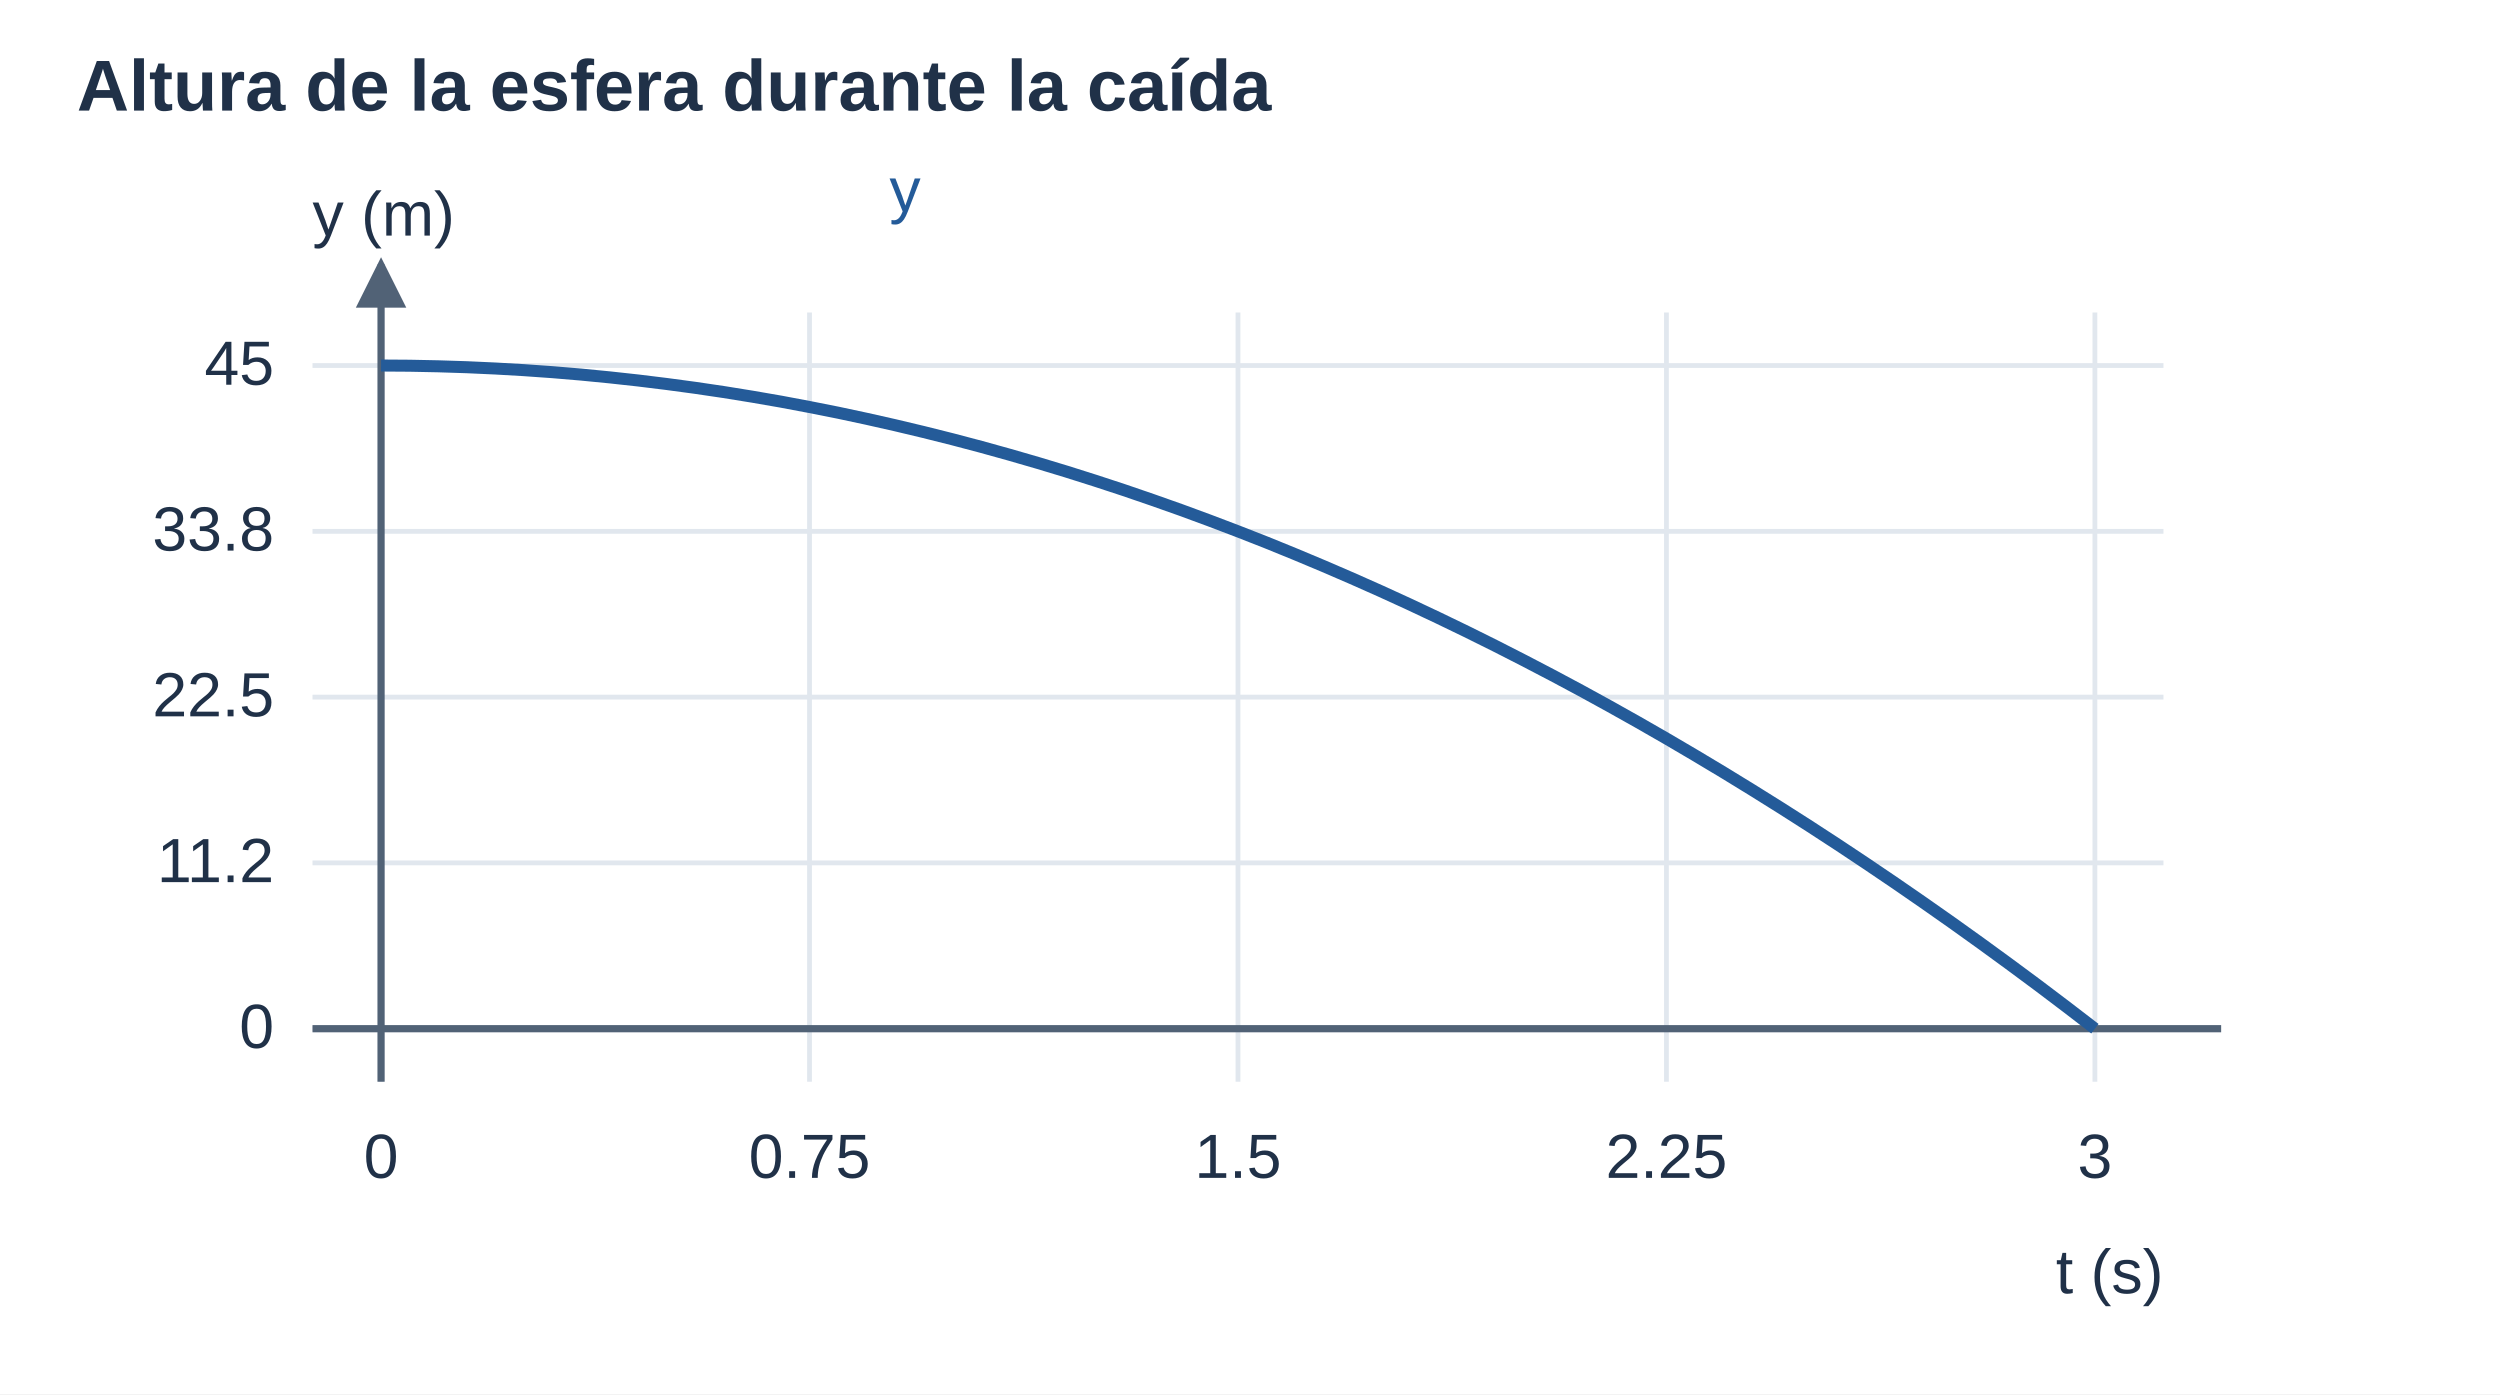
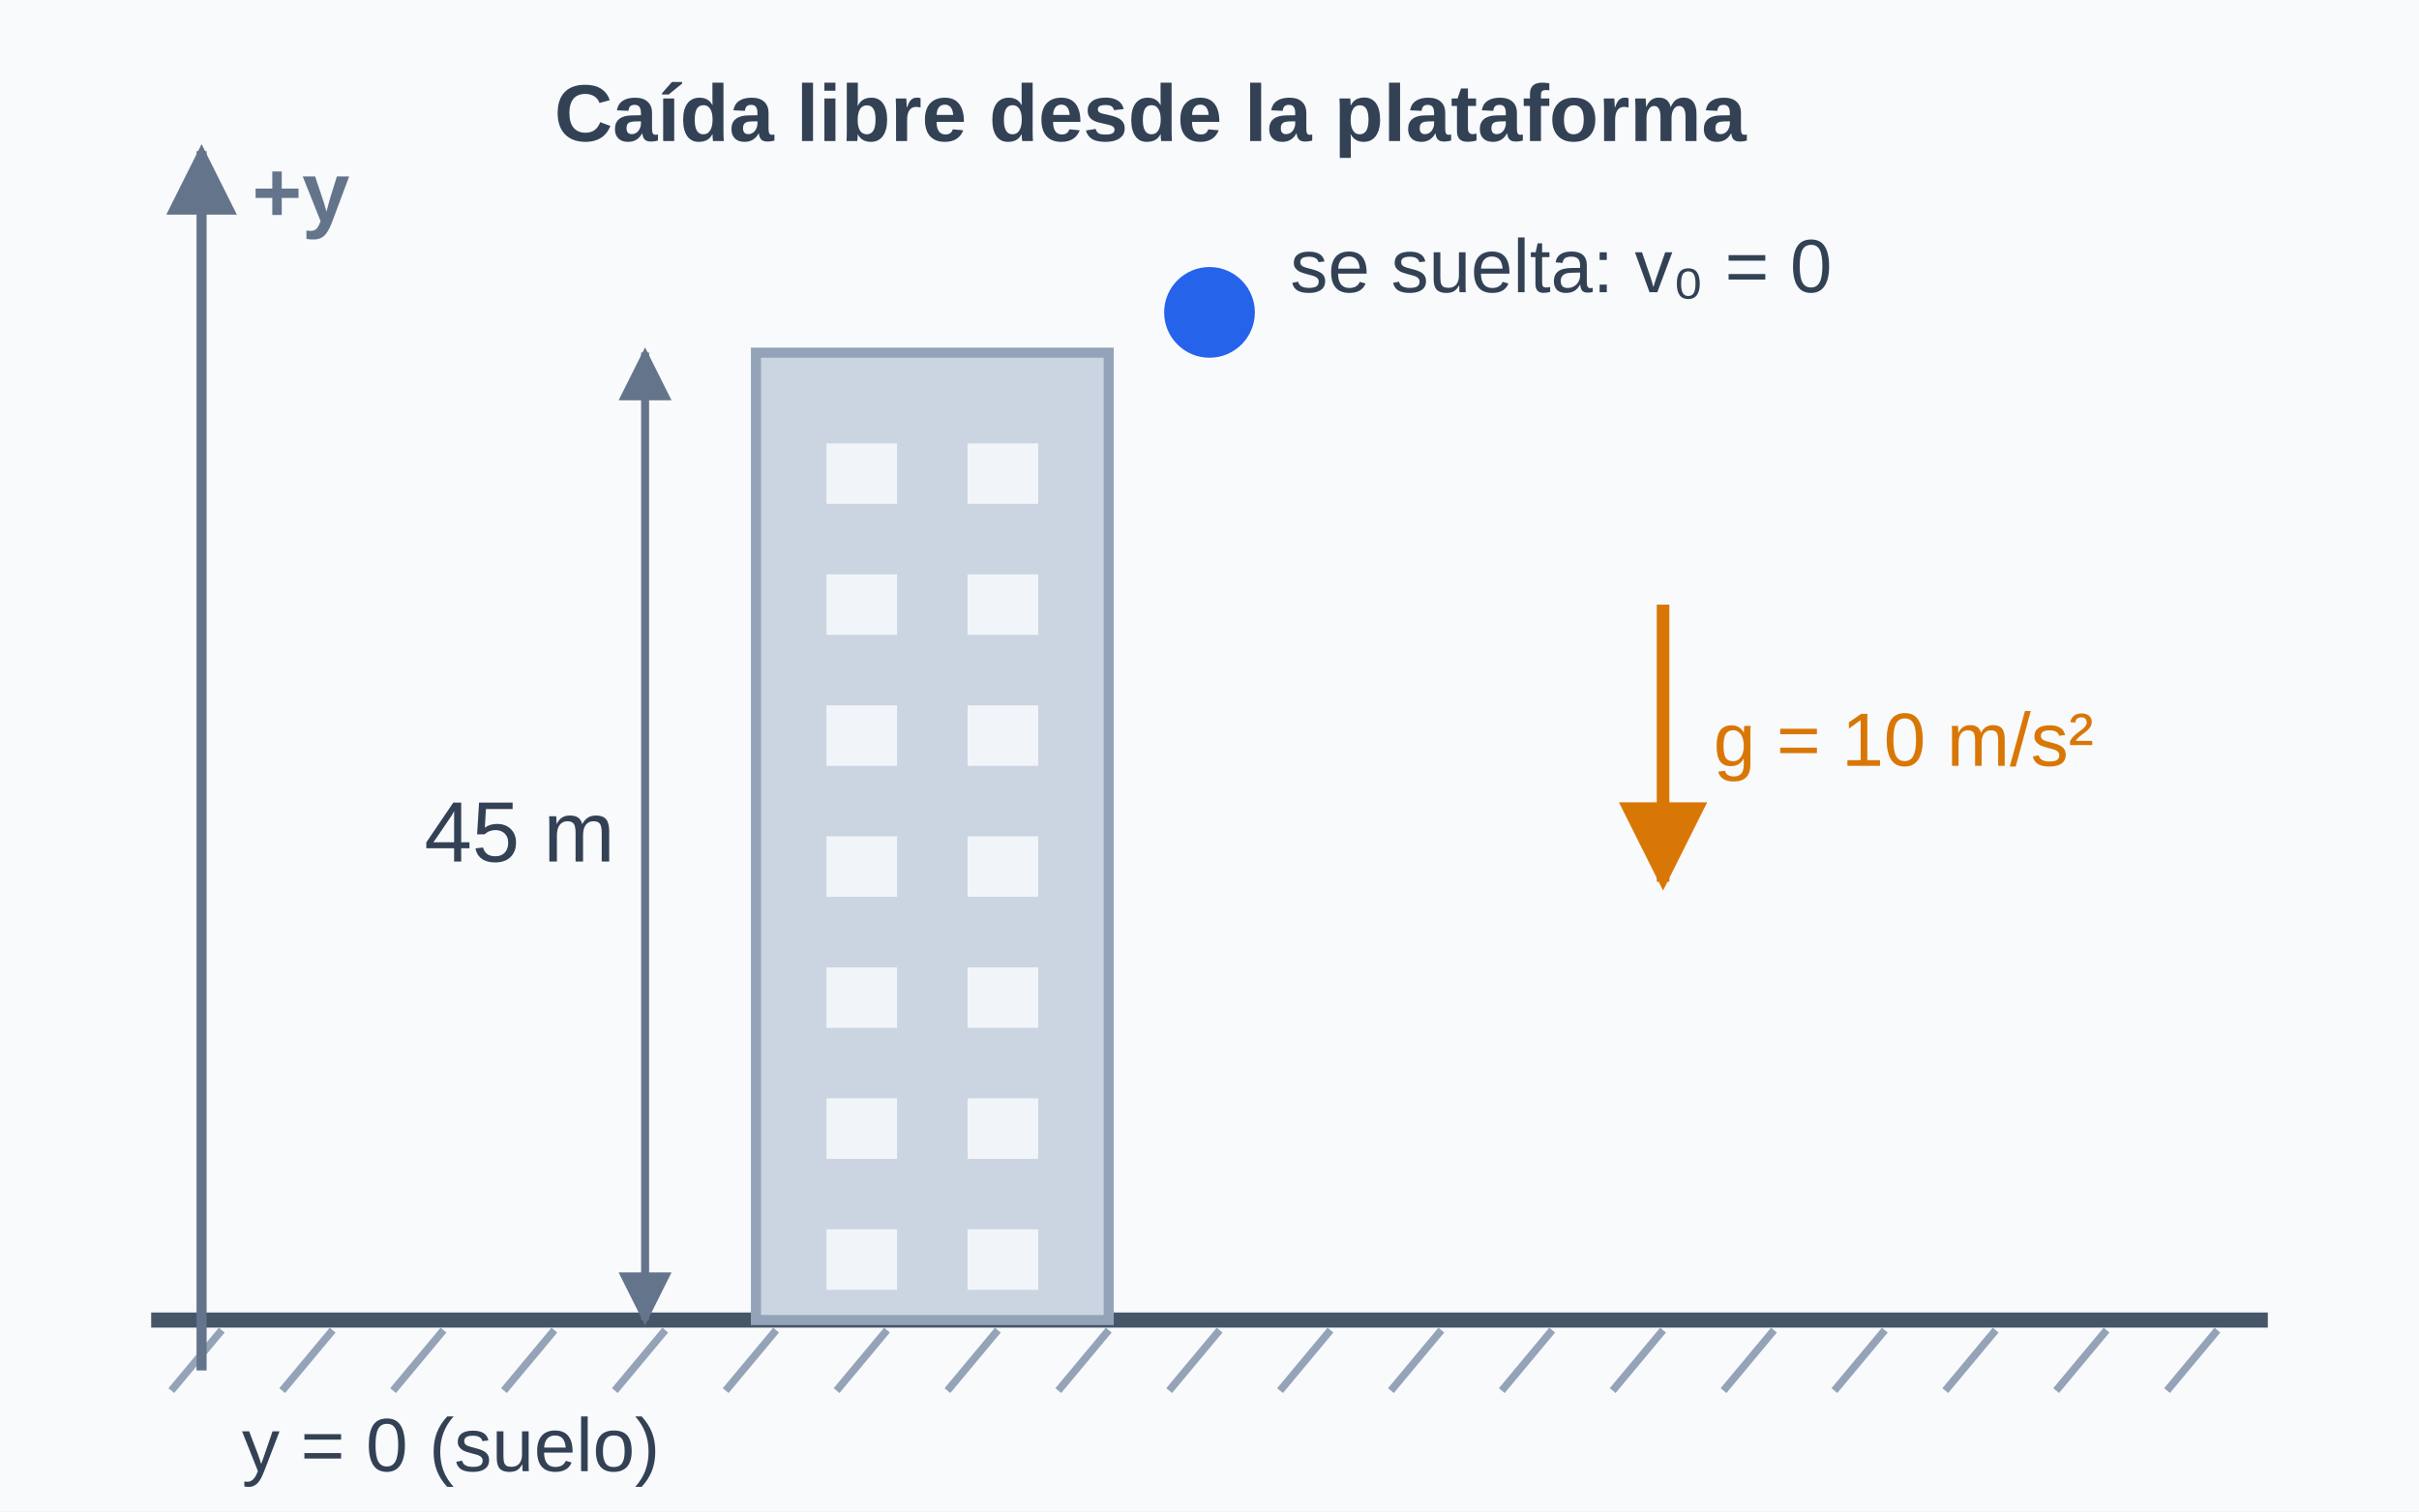
- <svg xmlns="http://www.w3.org/2000/svg" viewBox="0 0 520 290" role="img" aria-labelledby="title desc" style="max-width:100%;height:auto">
+ <svg xmlns="http://www.w3.org/2000/svg" viewBox="0 0 480 300" role="img" aria-labelledby="title desc">
  <defs>
-     <marker id="arrow" markerWidth="7" markerHeight="7" refX="6" refY="3.5" orient="auto-start-reverse">
-       <path d="M0 0 L7 3.5 L0 7Z" fill="context-stroke" />
+     <marker id="a-axis" viewBox="0 0 10 10" refX="9" refY="5" markerWidth="7" markerHeight="7" orient="auto-start-reverse">
+       <path d="M0 0 L10 5 L0 10 Z" fill="#64748b" />
+     </marker>
+     <marker id="a-blue" viewBox="0 0 10 10" refX="9" refY="5" markerWidth="7" markerHeight="7" orient="auto-start-reverse">
+       <path d="M0 0 L10 5 L0 10 Z" fill="#2563eb" />
+     </marker>
+     <marker id="a-amber" viewBox="0 0 10 10" refX="9" refY="5" markerWidth="7" markerHeight="7" orient="auto-start-reverse">
+       <path d="M0 0 L10 5 L0 10 Z" fill="#d97706" />
+     </marker>
+     <marker id="a-green" viewBox="0 0 10 10" refX="9" refY="5" markerWidth="7" markerHeight="7" orient="auto-start-reverse">
+       <path d="M0 0 L10 5 L0 10 Z" fill="#16a34a" />
+     </marker>
+     <marker id="a-red" viewBox="0 0 10 10" refX="9" refY="5" markerWidth="7" markerHeight="7" orient="auto-start-reverse">
+       <path d="M0 0 L10 5 L0 10 Z" fill="#dc2626" />
+     </marker>
+     <marker id="a-grey" viewBox="0 0 10 10" refX="9" refY="5" markerWidth="7" markerHeight="7" orient="auto-start-reverse">
+       <path d="M0 0 L10 5 L0 10 Z" fill="#94a3b8" />
    </marker>
  </defs>
-   <rect width="100%" height="100%" fill="white" />
-   <g font-family="Arial,sans-serif" font-size="13" fill="#203148">
-     <text x="16" y="23" font-size="15" font-weight="bold">Altura de la esfera durante la caída</text>
-     <path d="M79.26 65V225 M65 213.97H450" stroke="#e1e7ee" fill="none" />
-     <text x="79.26" y="245" text-anchor="middle">0</text>
-     <text x="57" y="217.97" text-anchor="end">0</text>
-     <path d="M168.38 65V225 M65 179.48H450" stroke="#e1e7ee" fill="none" />
-     <text x="168.38" y="245" text-anchor="middle">0.75</text>
-     <text x="57" y="183.48" text-anchor="end">11.2</text>
-     <path d="M257.50 65V225 M65 145.00H450" stroke="#e1e7ee" fill="none" />
-     <text x="257.50" y="245" text-anchor="middle">1.5</text>
-     <text x="57" y="149.00" text-anchor="end">22.5</text>
-     <path d="M346.62 65V225 M65 110.52H450" stroke="#e1e7ee" fill="none" />
-     <text x="346.62" y="245" text-anchor="middle">2.25</text>
-     <text x="57" y="114.52" text-anchor="end">33.8</text>
-     <path d="M435.74 65V225 M65 76.03H450" stroke="#e1e7ee" fill="none" />
-     <text x="435.74" y="245" text-anchor="middle">3</text>
-     <text x="57" y="80.03" text-anchor="end">45</text>
-     <path d="M65 213.97H462 M79.26 225V55" stroke="#516276" stroke-width="1.5" fill="none" marker-end="url(#arrow)" />
-     <text x="450" y="269" text-anchor="end">t (s)</text>
-     <text x="65" y="49">y (m)</text>
-     <polyline points="79.26,76.03 85.20,76.07 91.14,76.19 97.08,76.38 103.02,76.65 108.97,76.99 114.91,77.41 120.85,77.91 126.79,78.49 132.73,79.14 138.67,79.87 144.61,80.67 150.56,81.55 156.50,82.51 162.44,83.54 168.38,84.66 174.32,85.84 180.26,87.11 186.20,88.45 192.15,89.87 198.09,91.36 204.03,92.93 209.97,94.58 215.91,96.30 221.85,98.10 227.79,99.98 233.73,101.93 239.68,103.97 245.62,106.07 251.56,108.26 257.50,110.52 263.44,112.85 269.38,115.27 275.32,117.76 281.27,120.33 287.21,122.97 293.15,125.69 299.09,128.49 305.03,131.36 310.97,134.31 316.91,137.34 322.85,140.44 328.80,143.62 334.74,146.88 340.68,150.21 346.62,153.62 352.56,157.11 358.50,160.67 364.44,164.31 370.39,168.03 376.33,171.82 382.27,175.69 388.21,179.64 394.15,183.66 400.09,187.76 406.03,191.93 411.98,196.19 417.92,200.52 423.86,204.92 429.80,209.41 435.74,213.97" fill="none" stroke="#245b99" stroke-width="2.5" />
-     <text x="185" y="44" fill="#245b99">y</text>
+   <rect width="480" height="300" fill="#f8fafc" />
+   <g font-family="Arial, sans-serif">
+     <path d="M30.0 262.0 L450.0 262.0" fill="none" stroke="#475569" stroke-width="3" />
+     <path d="M44.0 264.0 L34.0 276.0" fill="none" stroke="#94a3b8" stroke-width="1.5" />
+     <path d="M66.0 264.0 L56.0 276.0" fill="none" stroke="#94a3b8" stroke-width="1.5" />
+     <path d="M88.0 264.0 L78.0 276.0" fill="none" stroke="#94a3b8" stroke-width="1.5" />
+     <path d="M110.0 264.0 L100.0 276.0" fill="none" stroke="#94a3b8" stroke-width="1.5" />
+     <path d="M132.0 264.0 L122.0 276.0" fill="none" stroke="#94a3b8" stroke-width="1.5" />
+     <path d="M154.0 264.0 L144.0 276.0" fill="none" stroke="#94a3b8" stroke-width="1.5" />
+     <path d="M176.0 264.0 L166.0 276.0" fill="none" stroke="#94a3b8" stroke-width="1.5" />
+     <path d="M198.0 264.0 L188.0 276.0" fill="none" stroke="#94a3b8" stroke-width="1.5" />
+     <path d="M220.0 264.0 L210.0 276.0" fill="none" stroke="#94a3b8" stroke-width="1.5" />
+     <path d="M242.0 264.0 L232.0 276.0" fill="none" stroke="#94a3b8" stroke-width="1.5" />
+     <path d="M264.0 264.0 L254.0 276.0" fill="none" stroke="#94a3b8" stroke-width="1.5" />
+     <path d="M286.0 264.0 L276.0 276.0" fill="none" stroke="#94a3b8" stroke-width="1.5" />
+     <path d="M308.0 264.0 L298.0 276.0" fill="none" stroke="#94a3b8" stroke-width="1.5" />
+     <path d="M330.0 264.0 L320.0 276.0" fill="none" stroke="#94a3b8" stroke-width="1.5" />
+     <path d="M352.0 264.0 L342.0 276.0" fill="none" stroke="#94a3b8" stroke-width="1.5" />
+     <path d="M374.0 264.0 L364.0 276.0" fill="none" stroke="#94a3b8" stroke-width="1.5" />
+     <path d="M396.0 264.0 L386.0 276.0" fill="none" stroke="#94a3b8" stroke-width="1.5" />
+     <path d="M418.0 264.0 L408.0 276.0" fill="none" stroke="#94a3b8" stroke-width="1.5" />
+     <path d="M440.0 264.0 L430.0 276.0" fill="none" stroke="#94a3b8" stroke-width="1.5" />
+     <path d="M40.0 272.0 L40.0 30.0" fill="none" stroke="#64748b" stroke-width="2" marker-end="url(#a-axis)" />
+     <text x="50.0" y="44.0" font-size="17" text-anchor="start" fill="#64748b" font-weight="bold">+y</text>
+     <text x="48.0" y="292.0" font-size="15" text-anchor="start" fill="#334155">y = 0 (suelo)</text>
+     <rect x="150.0" y="70.0" width="70.0" height="192.0" rx="0" fill="#cbd5e1" stroke="#94a3b8" stroke-width="2" />
+     <rect x="164.0" y="88.0" width="14.0" height="12.0" rx="0" fill="#f1f5f9" stroke="none" stroke-width="2" />
+     <rect x="192.0" y="88.0" width="14.0" height="12.0" rx="0" fill="#f1f5f9" stroke="none" stroke-width="2" />
+     <rect x="164.0" y="114.0" width="14.0" height="12.0" rx="0" fill="#f1f5f9" stroke="none" stroke-width="2" />
+     <rect x="192.0" y="114.0" width="14.0" height="12.0" rx="0" fill="#f1f5f9" stroke="none" stroke-width="2" />
+     <rect x="164.0" y="140.0" width="14.0" height="12.0" rx="0" fill="#f1f5f9" stroke="none" stroke-width="2" />
+     <rect x="192.0" y="140.0" width="14.0" height="12.0" rx="0" fill="#f1f5f9" stroke="none" stroke-width="2" />
+     <rect x="164.0" y="166.0" width="14.0" height="12.0" rx="0" fill="#f1f5f9" stroke="none" stroke-width="2" />
+     <rect x="192.0" y="166.0" width="14.0" height="12.0" rx="0" fill="#f1f5f9" stroke="none" stroke-width="2" />
+     <rect x="164.0" y="192.0" width="14.0" height="12.0" rx="0" fill="#f1f5f9" stroke="none" stroke-width="2" />
+     <rect x="192.0" y="192.0" width="14.0" height="12.0" rx="0" fill="#f1f5f9" stroke="none" stroke-width="2" />
+     <rect x="164.0" y="218.0" width="14.0" height="12.0" rx="0" fill="#f1f5f9" stroke="none" stroke-width="2" />
+     <rect x="192.0" y="218.0" width="14.0" height="12.0" rx="0" fill="#f1f5f9" stroke="none" stroke-width="2" />
+     <rect x="164.0" y="244.0" width="14.0" height="12.0" rx="0" fill="#f1f5f9" stroke="none" stroke-width="2" />
+     <rect x="192.0" y="244.0" width="14.0" height="12.0" rx="0" fill="#f1f5f9" stroke="none" stroke-width="2" />
+     <path d="M128.0 70.0 L128.0 262.0" fill="none" stroke="#64748b" stroke-width="1.5" marker-end="url(#a-axis)" />
+     <path d="M128.0 262.0 L128.0 70.0" fill="none" stroke="#64748b" stroke-width="1.5" marker-end="url(#a-axis)" />
+     <text x="122.0" y="171.0" font-size="17" text-anchor="end" fill="#334155">45 m</text>
+     <circle cx="240.0" cy="62.0" r="9" fill="#2563eb" />
+     <text x="256.0" y="58.0" font-size="15" text-anchor="start" fill="#334155">se suelta: v₀ = 0</text>
+     <path d="M330.0 120.0 L330.0 175.0" fill="none" stroke="#d97706" stroke-width="2.5" marker-end="url(#a-amber)" />
+     <text x="340.0" y="152.0" font-size="15" text-anchor="start" fill="#d97706">g = 10 m/s²</text>
+     <text x="110.0" y="28.0" font-size="16" text-anchor="start" fill="#334155" font-weight="bold">Caída libre desde la plataforma</text>
  </g>
</svg>
